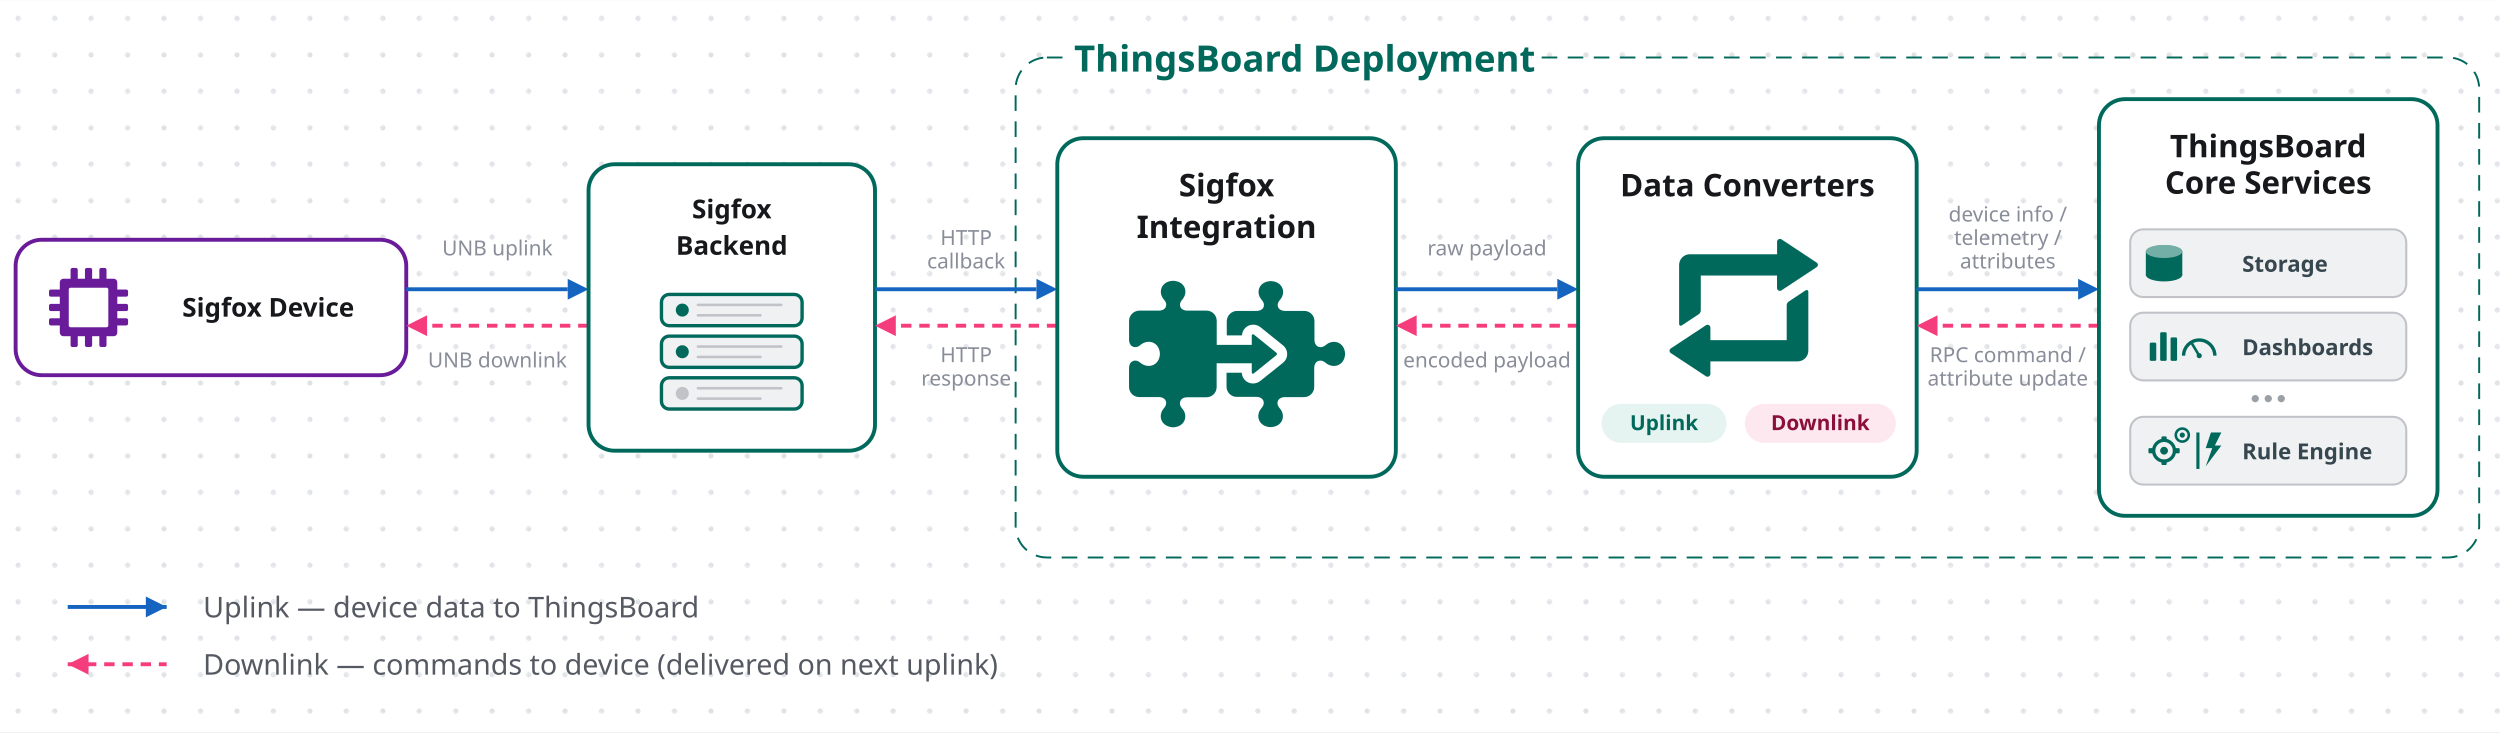
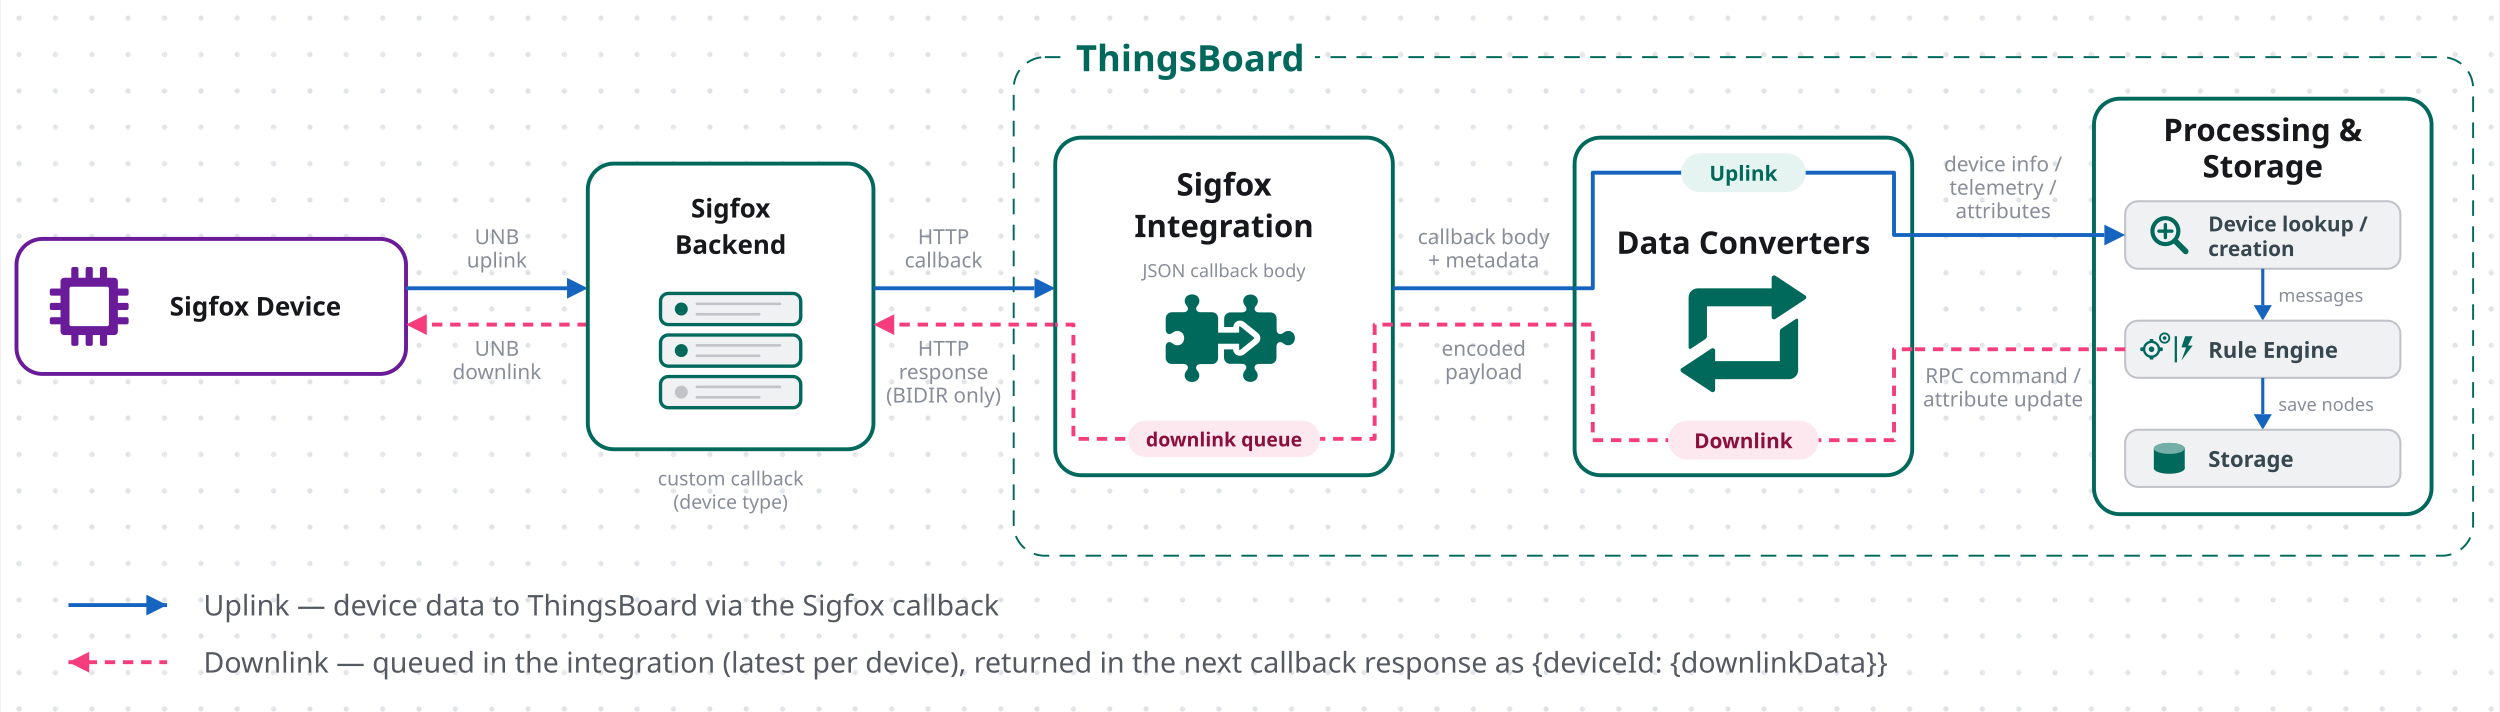
- <svg xmlns="http://www.w3.org/2000/svg" width="1400" height="410" viewBox="0 0 960 281">
+ <svg xmlns="http://www.w3.org/2000/svg" width="1430" height="407" viewBox="0 0 962 274">
  <defs>
    <clipPath id="clip0">
-       <path fill="#fff" d="M0 0h960v281H0z" />
+       <path fill="#fff" d="M0 0h962v288H0z" />
    </clipPath>
    <pattern id="dots" width="14" height="14" x="0" y="0" patternUnits="userSpaceOnUse">
      <circle cx="7" cy="7" r="1" fill="#dde0e4" />
    </pattern>
  </defs>
  <g clip-path="url(#clip0)">
-     <path fill="#fff" d="M0 0h960v281H0z" />
-     <path fill="url(#dots)" d="M0 0h960v281H0z" />
+     <path fill="#fff" d="M0 0h962v288H0z" />
+     <path fill="url(#dots)" d="M0 0h962v288H0z" />
    <g transform="translate(0 33)">
      <rect width="562" height="192" x="390" y="-11" fill="none" stroke="#00695c" stroke-dasharray="6,4" stroke-width=".75" rx="12" />
-       <path fill="#fff" d="M410-18h178v14H410z" />
-       <text x="501" y="-11" fill="#00695c" dominant-baseline="central" font-family="system-ui,sans-serif" font-size="14" font-weight="600" text-anchor="middle" textLength="174">ThingsBoard Deployment</text>
+       <path fill="#fff" d="M410-18h96v14h-96z" />
+       <text x="458" y="-11" fill="#00695c" dominant-baseline="central" font-family="system-ui,sans-serif" font-size="14" font-weight="600" text-anchor="middle" textLength="88">ThingsBoard</text>
      <rect width="150" height="52" x="6" y="59" fill="#fff" stroke="#6a1b9a" stroke-width="1.5" rx="10" />
      <g fill="#6a1b9a" transform="matrix(.69 0 0 .69 13.3 64.3)">
        <rect width="32" height="32" x="14" y="14" rx="2" />
        <rect width="22" height="22" x="19" y="19" fill="#fff" rx="1" />
        <rect width="4" height="7" x="20" y="8" rx="1" />
        <rect width="4" height="7" x="28" y="8" rx="1" />
        <rect width="4" height="7" x="36" y="8" rx="1" />
        <rect width="4" height="7" x="20" y="45" rx="1" />
        <rect width="4" height="7" x="28" y="45" rx="1" />
        <rect width="4" height="7" x="36" y="45" rx="1" />
        <rect width="7" height="4" x="8" y="20" rx="1" />
        <rect width="7" height="4" x="8" y="28" rx="1" />
        <rect width="7" height="4" x="8" y="36" rx="1" />
        <rect width="7" height="4" x="45" y="20" rx="1" />
        <rect width="7" height="4" x="45" y="28" rx="1" />
        <rect width="7" height="4" x="45" y="36" rx="1" />
      </g>
-       <text x="103" y="85" fill="#17181c" dominant-baseline="middle" font-family="system-ui,sans-serif" font-size="10" font-weight="600" text-anchor="middle">Sigfox Device</text>
+       <text x="98" y="85" fill="#17181c" dominant-baseline="middle" font-family="system-ui,sans-serif" font-size="10" font-weight="600" text-anchor="middle">Sigfox Device</text>
      <path stroke="#1565c0" stroke-width="1.5" d="M156 78h62" />
      <path fill="#1565c0" d="m218 74 8 4-8 4z" />
-       <text x="191" y="65" fill="#888d99" font-family="system-ui,sans-serif" font-size="8" text-anchor="middle">UNB uplink</text>
+       <text x="191" y="61" fill="#888d99" font-family="system-ui,sans-serif" font-size="8" text-anchor="middle">UNB</text>
+       <text x="191" y="70" fill="#888d99" font-family="system-ui,sans-serif" font-size="8" text-anchor="middle">uplink</text>
      <path stroke="#f53d7d" stroke-dasharray="4,3" stroke-width="1.5" d="M226 92h-62" />
      <path fill="#f53d7d" d="m164 88-8 4 8 4z" />
-       <text x="191" y="108" fill="#888d99" font-family="system-ui,sans-serif" font-size="8" text-anchor="middle">UNB downlink</text>
+       <text x="191" y="104" fill="#888d99" font-family="system-ui,sans-serif" font-size="8" text-anchor="middle">UNB</text>
+       <text x="191" y="113" fill="#888d99" font-family="system-ui,sans-serif" font-size="8" text-anchor="middle">downlink</text>
      <rect width="110" height="110" x="226" y="30" fill="#fff" stroke="#00695c" stroke-width="1.5" rx="10" />
      <text x="281" y="43" fill="#17181c" dominant-baseline="hanging" font-family="system-ui,sans-serif" font-size="10" font-weight="600" text-anchor="middle">Sigfox</text>
      <text x="281" y="57" fill="#17181c" dominant-baseline="hanging" font-family="system-ui,sans-serif" font-size="10" font-weight="600" text-anchor="middle">Backend</text>
      <g fill="none" stroke="#00695c" stroke-linecap="round" stroke-width="1.3">
        <rect width="54" height="12" x="254" y="80" fill="#f0f1f3" rx="3" />
        <circle cx="262" cy="86" r="2.5" fill="#00695c" stroke="none" />
        <path stroke="#c1c3c8" stroke-width="1" d="M268 84h32m-32 4h24" />
        <rect width="54" height="12" x="254" y="96" fill="#f0f1f3" rx="3" />
        <circle cx="262" cy="102" r="2.5" fill="#00695c" stroke="none" />
        <path stroke="#c1c3c8" stroke-width="1" d="M268 100h32m-32 4h24" />
        <rect width="54" height="12" x="254" y="112" fill="#f0f1f3" rx="3" />
        <circle cx="262" cy="118" r="2.5" fill="#c1c3c8" stroke="none" />
        <path stroke="#c1c3c8" stroke-width="1" d="M268 116h32m-32 4h24" />
      </g>
+       <text x="281" y="151" fill="#888d99" dominant-baseline="central" font-family="system-ui,sans-serif" font-size="7.5" text-anchor="middle">custom callback</text>
+       <text x="281" y="160" fill="#888d99" dominant-baseline="central" font-family="system-ui,sans-serif" font-size="7.5" text-anchor="middle">(device type)</text>
      <path stroke="#1565c0" stroke-width="1.5" d="M336 78h62" />
      <path fill="#1565c0" d="m398 74 8 4-8 4z" />
-       <text x="371" y="61" fill="#888d99" font-family="system-ui,sans-serif" font-size="8" text-anchor="middle">HTTP</text>
-       <text x="371" y="70" fill="#888d99" font-family="system-ui,sans-serif" font-size="8" text-anchor="middle">callback</text>
+       <text x="363" y="61" fill="#888d99" font-family="system-ui,sans-serif" font-size="8" text-anchor="middle">HTTP</text>
+       <text x="363" y="70" fill="#888d99" font-family="system-ui,sans-serif" font-size="8" text-anchor="middle">callback</text>
      <path stroke="#f53d7d" stroke-dasharray="4,3" stroke-width="1.5" d="M406 92h-62" />
      <path fill="#f53d7d" d="m344 88-8 4 8 4z" />
-       <text x="371" y="106" fill="#888d99" font-family="system-ui,sans-serif" font-size="8" text-anchor="middle">HTTP</text>
-       <text x="371" y="115" fill="#888d99" font-family="system-ui,sans-serif" font-size="8" text-anchor="middle">response</text>
+       <text x="363" y="104" fill="#888d99" font-family="system-ui,sans-serif" font-size="8" text-anchor="middle">HTTP</text>
+       <text x="363" y="113" fill="#888d99" font-family="system-ui,sans-serif" font-size="8" text-anchor="middle">response</text>
+       <text x="363" y="122" fill="#888d99" font-family="system-ui,sans-serif" font-size="8" text-anchor="middle">(BIDIR only)</text>
      <rect width="130" height="130" x="406" y="20" fill="#fff" stroke="#00695c" stroke-width="1.5" rx="10" />
      <text x="471" y="33" fill="#17181c" dominant-baseline="hanging" font-family="system-ui,sans-serif" font-size="12" font-weight="600" text-anchor="middle">Sigfox</text>
      <text x="471" y="49" fill="#17181c" dominant-baseline="hanging" font-family="system-ui,sans-serif" font-size="12" font-weight="600" text-anchor="middle">Integration</text>
      <g fill="#00695c">
-         <path d="M437.48 119.4h7.39c3 0 3.7 2.45 2.14 4.21-2.58 2.87-1.2 7.16 3.43 7.41 4.64-.16 6.01-4.54 3.43-7.32-1.54-1.69-.86-4.22 2.14-4.22h7.22a3.9 3.9 0 0 0 3.96-3.88v-9.17h13.49v3.63c0 .33.42.5.78.25l8.68-7a.66.66 0 0 0 0-.93l-8.68-7c-.34-.25-.78 0-.78.34v3.63h-13.46v-9.26a3.9 3.9 0 0 0-3.95-3.88h-7.22c-3.01 0-3.7-2.45-2.14-4.13 2.58-2.87 1.2-7.17-3.44-7.33-4.63.16-6 4.54-3.43 7.33 1.55 1.68.87 4.13-2.14 4.13h-7.3a4 4 0 0 0-4.04 3.96v7.26c.08 2.87 2.58 3.53 4.3 2.02 2.92-2.54 7.38-1.19 7.55 3.36-.17 4.55-4.63 5.9-7.56 3.37-1.71-1.52-4.2-.85-4.3 2.01v7.33a3.87 3.87 0 0 0 3.93 3.88" />
-         <path d="M474.95 119.33h7.4c3 0 3.7 2.53 2.13 4.22-2.58 2.86-1.2 7.24 3.43 7.4 4.64-.16 6.02-4.46 3.44-7.32-1.55-1.68-.87-4.21 2.14-4.21h7.22a3.9 3.9 0 0 0 3.95-3.88v-7.25c0-2.95 2.59-3.63 4.3-2.1 2.92 2.53 7.39 1.18 7.56-3.36-.17-4.55-4.64-5.9-7.47-3.37-1.72 1.52-4.3.85-4.3-2.1V90.2a3.9 3.9 0 0 0-3.96-3.88h-7.22c-3 0-3.7-2.45-2.14-4.13 2.58-2.78 1.2-7.16-3.43-7.33-4.64.17-6.01 4.47-3.43 7.33 1.54 1.68.86 4.13-2.14 4.13h-7.3a4 4 0 0 0-4.05 3.97v5.44h5.84a4.3 4.3 0 0 1 4.3-4.13 4.5 4.5 0 0 1 2.75.93l8.68 7a4.27 4.27 0 0 1 0 6.73l-8.76 7c-.78.58-1.72.93-2.75.93a4.3 4.3 0 0 1-4.3-4.13h-5.85v5.4a3.9 3.9 0 0 0 3.96 3.87" />
+         <path d="M450.89 107.14h4.43c1.8 0 2.22 1.47 1.29 2.53-1.55 1.72-.72 4.3 2.05 4.44 2.79-.1 3.61-2.72 2.06-4.39-.92-1.01-.51-2.53 1.29-2.53h4.33a2.34 2.34 0 0 0 2.37-2.33v-5.5h8.1v2.18c0 .2.25.3.47.15l5.2-4.2a.4.4 0 0 0 0-.56l-5.2-4.2c-.2-.15-.47 0-.47.2v2.18h-8.08v-5.56a2.34 2.34 0 0 0-2.37-2.32h-4.33c-1.8 0-2.22-1.47-1.28-2.48 1.54-1.72.72-4.3-2.07-4.4-2.78.1-3.6 2.72-2.06 4.4.93 1 .53 2.48-1.28 2.48h-4.38a2.4 2.4 0 0 0-2.42 2.37v4.36c.04 1.72 1.54 2.12 2.58 1.21 1.75-1.52 4.42-.71 4.53 2.02-.1 2.73-2.78 3.54-4.54 2.02-1.03-.91-2.52-.51-2.58 1.2v4.4a2.3 2.3 0 0 0 2.36 2.33" />
+         <path d="M473.37 107.1h4.44c1.8 0 2.22 1.52 1.28 2.53-1.55 1.72-.72 4.34 2.06 4.44 2.78-.1 3.6-2.68 2.06-4.4-.93-1-.52-2.52 1.28-2.52h4.34a2.34 2.34 0 0 0 2.37-2.33v-4.35c0-1.77 1.55-2.17 2.58-1.26 1.75 1.52 4.43.71 4.53-2.01-.1-2.73-2.78-3.54-4.48-2.02-1.03.9-2.58.5-2.58-1.26v-4.3a2.34 2.34 0 0 0-2.38-2.33h-4.33c-1.8 0-2.22-1.47-1.28-2.48 1.55-1.66.72-4.3-2.06-4.4-2.78.1-3.6 2.69-2.06 4.4.93 1.01.52 2.48-1.28 2.48h-4.38a2.4 2.4 0 0 0-2.43 2.38v3.27h3.5a2.6 2.6 0 0 1 2.58-2.48 2.7 2.7 0 0 1 1.65.56l5.21 4.2a2.56 2.56 0 0 1 0 4.04l-5.26 4.2q-.7.53-1.65.55a2.6 2.6 0 0 1-2.58-2.47H471v3.24a2.34 2.34 0 0 0 2.37 2.32" />
      </g>
-       <path stroke="#1565c0" stroke-width="1.5" d="M536 78h62" />
-       <path fill="#1565c0" d="m598 74 8 4-8 4z" />
-       <text x="571" y="65" fill="#888d99" font-family="system-ui,sans-serif" font-size="8" text-anchor="middle">raw payload</text>
-       <path stroke="#f53d7d" stroke-dasharray="4,3" stroke-width="1.5" d="M606 92h-62" />
-       <path fill="#f53d7d" d="m544 88-8 4 8 4z" />
-       <text x="571" y="108" fill="#888d99" font-family="system-ui,sans-serif" font-size="8" text-anchor="middle">encoded payload</text>
+       <text x="471" y="71" fill="#888d99" dominant-baseline="central" font-family="system-ui,sans-serif" font-size="7" text-anchor="middle">JSON callback body</text>
+       <path fill="none" stroke="#f53d7d" stroke-dasharray="4,3" stroke-linejoin="round" stroke-width="1.5" d="M536 92h-7v44H413V92h-7" />
+       <rect width="74" height="14" x="434" y="129" fill="#fde8ef" rx="7" />
+       <text x="471" y="136" fill="#8a0f3a" dominant-baseline="central" font-family="system-ui,sans-serif" font-size="7.5" font-weight="700" text-anchor="middle">downlink queue</text>
+       <path stroke="#1565c0" stroke-width="1.5" d="M536 78h70" />
+       <text x="571" y="61" fill="#888d99" font-family="system-ui,sans-serif" font-size="8" text-anchor="middle">callback body</text>
+       <text x="571" y="70" fill="#888d99" font-family="system-ui,sans-serif" font-size="8" text-anchor="middle">+ metadata</text>
+       <path stroke="#f53d7d" stroke-dasharray="4,3" stroke-width="1.5" d="M606 92h-70" />
+       <text x="571" y="104" fill="#888d99" font-family="system-ui,sans-serif" font-size="8" text-anchor="middle">encoded</text>
+       <text x="571" y="113" fill="#888d99" font-family="system-ui,sans-serif" font-size="8" text-anchor="middle">payload</text>
      <rect width="130" height="130" x="606" y="20" fill="#fff" stroke="#00695c" stroke-width="1.5" rx="10" />
-       <text x="671" y="33" fill="#17181c" dominant-baseline="hanging" font-family="system-ui,sans-serif" font-size="12" font-weight="600" text-anchor="middle">Data Converters</text>
-       <g fill="#00695c">
-         <path d="m697.58 67.75-13.46-8.89a1.1 1.1 0 0 0-1.72.9v4.8h-33.46a4.1 4.1 0 0 0-4.16 4.08V91.4c0 .49.57.79.98.51l6.54-4.31c.5-.32.8-.88.8-1.48v-13.4h29.28v4.8c0 .88.98 1.4 1.72.9l13.46-8.88c.68-.43.68-1.37.02-1.8m-4.16 10.64-6.53 4.32c-.5.32-.8.87-.8 1.47v13.37h-29.3v-4.8a1.1 1.1 0 0 0-1.73-.9l-13.46 8.88a1.07 1.07 0 0 0 0 1.8l13.46 8.88a1.1 1.1 0 0 0 1.73-.9v-4.8h33.43a4.1 4.1 0 0 0 4.18-4.08V78.89a.62.62 0 0 0-.98-.5" />
+       <path fill="none" stroke="#1565c0" stroke-linejoin="round" stroke-width="1.5" d="M606 78h7V33.5h116v24h7" />
+       <path fill="none" stroke="#f53d7d" stroke-dasharray="4,3" stroke-linejoin="round" stroke-width="1.5" d="M736 101.5h-7v35H613V92h-7" />
+       <rect width="48" height="15" x="647" y="26" fill="#e6f4f1" rx="7.5" />
+       <text x="671" y="33.5" fill="#00695c" dominant-baseline="central" font-family="system-ui,sans-serif" font-size="8" font-weight="700" text-anchor="middle">Uplink</text>
+       <text x="671" y="60.5" fill="#17181c" dominant-baseline="middle" font-family="system-ui,sans-serif" font-size="12" font-weight="600" text-anchor="middle">Data Converters</text>
+       <g>
+         <g fill="#00695c">
+           <path d="m694.78 80.75-11.44-7.55a.94.94 0 0 0-1.46.76v4.08h-28.44a3.5 3.5 0 0 0-3.54 3.47v19.35c0 .41.49.67.84.43l5.55-3.67c.43-.27.68-.74.68-1.25v-11.4h24.9v4.09a.93.93 0 0 0 1.45.76l11.45-7.55a.9.9 0 0 0 .01-1.53m-3.53 9.05-5.55 3.67c-.43.27-.68.74-.68 1.25v11.36h-24.9V102a.94.94 0 0 0-1.48-.76l-11.44 7.55a.9.9 0 0 0 0 1.53l11.44 7.54a.94.94 0 0 0 1.47-.76v-4.08h28.42a3.5 3.5 0 0 0 3.55-3.47V90.22a.53.53 0 0 0-.83-.42" />
+         </g>
      </g>
-       <rect width="48" height="15" x="615" y="122" fill="#e6f4f1" rx="7.5" />
-       <text x="639" y="129" fill="#00695c" dominant-baseline="central" font-family="system-ui,sans-serif" font-size="8" font-weight="700" text-anchor="middle">Uplink</text>
-       <rect width="58" height="15" x="670" y="122" fill="#fde8ef" rx="7.5" />
-       <text x="699" y="129" fill="#8a0f3a" dominant-baseline="central" font-family="system-ui,sans-serif" font-size="8" font-weight="700" text-anchor="middle">Downlink</text>
-       <path stroke="#1565c0" stroke-width="1.5" d="M736 78h62" />
-       <path fill="#1565c0" d="m798 74 8 4-8 4z" />
-       <text x="771" y="52" fill="#888d99" font-family="system-ui,sans-serif" font-size="8" text-anchor="middle">device info /</text>
-       <text x="771" y="61" fill="#888d99" font-family="system-ui,sans-serif" font-size="8" text-anchor="middle">telemetry /</text>
-       <text x="771" y="70" fill="#888d99" font-family="system-ui,sans-serif" font-size="8" text-anchor="middle">attributes</text>
-       <path stroke="#f53d7d" stroke-dasharray="4,3" stroke-width="1.5" d="M806 92h-62" />
-       <path fill="#f53d7d" d="m744 88-8 4 8 4z" />
-       <text x="771" y="106" fill="#888d99" font-family="system-ui,sans-serif" font-size="8" text-anchor="middle">RPC command /</text>
-       <text x="771" y="115" fill="#888d99" font-family="system-ui,sans-serif" font-size="8" text-anchor="middle">attribute update</text>
+       <rect width="58" height="15" x="642" y="129" fill="#fde8ef" rx="7.5" />
+       <text x="671" y="136.5" fill="#8a0f3a" dominant-baseline="central" font-family="system-ui,sans-serif" font-size="8" font-weight="700" text-anchor="middle">Downlink</text>
+       <text x="771" y="33" fill="#888d99" font-family="system-ui,sans-serif" font-size="8" text-anchor="middle">device info /</text>
+       <text x="771" y="42" fill="#888d99" font-family="system-ui,sans-serif" font-size="8" text-anchor="middle">telemetry /</text>
+       <text x="771" y="51" fill="#888d99" font-family="system-ui,sans-serif" font-size="8" text-anchor="middle">attributes</text>
+       <text x="771" y="114.5" fill="#888d99" font-family="system-ui,sans-serif" font-size="8" text-anchor="middle">RPC command /</text>
+       <text x="771" y="123.5" fill="#888d99" font-family="system-ui,sans-serif" font-size="8" text-anchor="middle">attribute update</text>
      <rect width="130" height="160" x="806" y="5" fill="#fff" stroke="#00695c" stroke-width="1.5" rx="10" />
-       <text x="871" y="18" fill="#17181c" dominant-baseline="hanging" font-family="system-ui,sans-serif" font-size="12" font-weight="600" text-anchor="middle">ThingsBoard</text>
-       <text x="871" y="32" fill="#17181c" dominant-baseline="hanging" font-family="system-ui,sans-serif" font-size="12" font-weight="600" text-anchor="middle">Core Services</text>
-       <g transform="translate(117 5)">
-         <rect width="106" height="26" x="701" y="50" fill="#f0f1f3" stroke="#c1c3c8" stroke-width=".8" rx="5" />
-         <g fill="#00695c" transform="translate(45 -6.5)">
-           <ellipse cx="669" cy="65" rx="7" ry="2.5" />
-           <path d="M662 65h14v9h-14z" />
-           <ellipse cx="669" cy="74" rx="7" ry="2.5" />
-           <ellipse cx="669" cy="65" fill="#e6f4f1" opacity=".5" rx="7" ry="2.5" />
-         </g>
-         <text x="744" y="63" fill="#37474f" dominant-baseline="central" font-family="system-ui,sans-serif" font-size="8.5" font-weight="600">Storage</text>
-         <rect width="106" height="26" x="701" y="82" fill="#f0f1f3" stroke="#c1c3c8" stroke-width=".8" rx="5" />
-         <g fill="#00695c" transform="translate(47.5 -5.5)">
-           <rect width="2.5" height="7" x="661" y="99" rx=".5" />
-           <rect width="2.5" height="11" x="665" y="95" rx=".5" />
-           <rect width="2.5" height="9" x="669" y="97" rx=".5" />
-           <path fill="none" stroke="#00695c" stroke-width="1.3" d="M674 104a6 6 0 0 1 12 0" />
-           <path stroke="#00695c" stroke-linecap="round" d="m680 104-3-5" />
-           <circle cx="680" cy="104" r="1" />
-         </g>
-         <text x="744" y="95" fill="#37474f" dominant-baseline="central" font-family="system-ui,sans-serif" font-size="8.5" font-weight="600">Dashboards</text>
-         <circle cx="749" cy="115" r="1.4" fill="#9aa0a6" />
-         <circle cx="754" cy="115" r="1.4" fill="#9aa0a6" />
-         <circle cx="759" cy="115" r="1.4" fill="#9aa0a6" />
-         <rect width="106" height="26" x="701" y="122" fill="#f0f1f3" stroke="#c1c3c8" stroke-width=".8" rx="5" />
-         <g fill="#00695c" transform="translate(49)">
+       <text x="871" y="12" fill="#17181c" dominant-baseline="hanging" font-family="system-ui,sans-serif" font-size="12" font-weight="600" text-anchor="middle">Processing &amp;</text>
+       <text x="871" y="26" fill="#17181c" dominant-baseline="hanging" font-family="system-ui,sans-serif" font-size="12" font-weight="600" text-anchor="middle">Storage</text>
+       <rect width="106" height="26" x="818" y="44.5" fill="#f0f1f3" stroke="#c1c3c8" stroke-width=".8" rx="5" />
+       <g fill="none" stroke="#00695c" stroke-linecap="round">
+         <circle cx="833.5" cy="56" r="5" stroke-width="1.6" />
+         <path stroke-width="2.2" d="m837.3 59.8 4 4" />
+         <path stroke-width="1.3" d="M831 56h5m-2.5-2.5v5" />
+       </g>
+       <text x="850" y="53" fill="#37474f" dominant-baseline="central" font-family="system-ui,sans-serif" font-size="8" font-weight="600">Device lookup /</text>
+       <text x="850" y="62.5" fill="#37474f" dominant-baseline="central" font-family="system-ui,sans-serif" font-size="8" font-weight="600">creation</text>
+       <path stroke="#1565c0" stroke-width="1.2" d="M871 70.5v14" />
+       <path fill="#1565c0" d="m867.5 84.5 3.5 6 3.5-6z" />
+       <text x="877" y="80.5" fill="#888d99" dominant-baseline="central" font-family="system-ui,sans-serif" font-size="7">messages</text>
+       <rect width="106" height="22" x="818" y="90.5" fill="#f0f1f3" stroke="#c1c3c8" stroke-width=".8" rx="5" />
+       <g>
+         <g fill="#00695c" transform="matrix(.72 0 0 .72 349.36 4.3)">
          <circle cx="665" cy="135" r="4" fill="none" stroke="#00695c" stroke-width="1.3" />
          <circle cx="665" cy="135" r="1.5" />
          <rect width="2" height="2" x="664" y="129.5" rx=".4" />
          <rect width="2" height="2" x="664" y="138.5" rx=".4" />
          <rect width="2" height="2" x="659" y="134" rx=".4" />
          <rect width="2" height="2" x="669" y="134" rx=".4" />
          <circle cx="672" cy="129" r="2.5" fill="none" stroke="#00695c" />
          <circle cx="672" cy="129" r="1" />
          <path stroke="#00695c" stroke-width="1.2" d="M678 128v14" />
          <path d="m683 128-2 6h2.5l-2.5 7 6-8h-2.5l2.5-5z" />
        </g>
-         <text x="744" y="135" fill="#37474f" dominant-baseline="central" font-family="system-ui,sans-serif" font-size="8.5" font-weight="600">Rule Engine</text>
      </g>
+       <text x="850" y="101.5" fill="#37474f" dominant-baseline="central" font-family="system-ui,sans-serif" font-size="8.5" font-weight="600">Rule Engine</text>
+       <path stroke="#1565c0" stroke-width="1.2" d="M871 112.5v14" />
+       <path fill="#1565c0" d="m867.5 126.5 3.5 6 3.5-6z" />
+       <text x="877" y="122.5" fill="#888d99" dominant-baseline="central" font-family="system-ui,sans-serif" font-size="7">save nodes</text>
+       <rect width="106" height="22" x="818" y="132.5" fill="#f0f1f3" stroke="#c1c3c8" stroke-width=".8" rx="5" />
+       <g>
+         <g fill="#00695c" transform="matrix(.85 0 0 .85 266.35 84.42)">
+           <ellipse cx="669" cy="65" rx="7" ry="2.5" />
+           <path d="M662 65h14v9h-14z" />
+           <ellipse cx="669" cy="74" rx="7" ry="2.5" />
+           <ellipse cx="669" cy="65" fill="#e6f4f1" opacity=".5" rx="7" ry="2.5" />
+         </g>
+       </g>
+       <text x="850" y="143.5" fill="#37474f" dominant-baseline="central" font-family="system-ui,sans-serif" font-size="8.5" font-weight="600">Storage</text>
+       <path fill="none" stroke="#f53d7d" stroke-dasharray="4,3" stroke-linejoin="round" stroke-width="1.5" d="M818 101.5h-82" />
+       <path stroke="#1565c0" stroke-width="1.5" d="M736 57.5h74" />
+       <path fill="#1565c0" d="m810 53.5 8 4-8 4z" />
      <path stroke="#1565c0" stroke-width="1.5" d="M26 200h38" />
      <path fill="#1565c0" d="m56 196 8 4-8 4z" />
-       <text x="78" y="204" fill="#555962" font-family="system-ui,sans-serif" font-size="11">Uplink — device data to ThingsBoard</text>
+       <text x="78" y="204" fill="#555962" font-family="system-ui,sans-serif" font-size="11">Uplink — device data to ThingsBoard via the Sigfox callback</text>
      <path stroke="#f53d7d" stroke-dasharray="4,3" stroke-width="1.5" d="M26 222h38" />
      <path fill="#f53d7d" d="m34 218-8 4 8 4z" />
-       <text x="78" y="226" fill="#555962" font-family="system-ui,sans-serif" font-size="11">Downlink — commands to device (delivered on next uplink)</text>
+       <text x="78" y="226" fill="#555962" font-family="system-ui,sans-serif" font-size="11">Downlink — queued in the integration (latest per device), returned in the next callback response as {deviceId: {downlinkData}}</text>
    </g>
  </g>
</svg>
